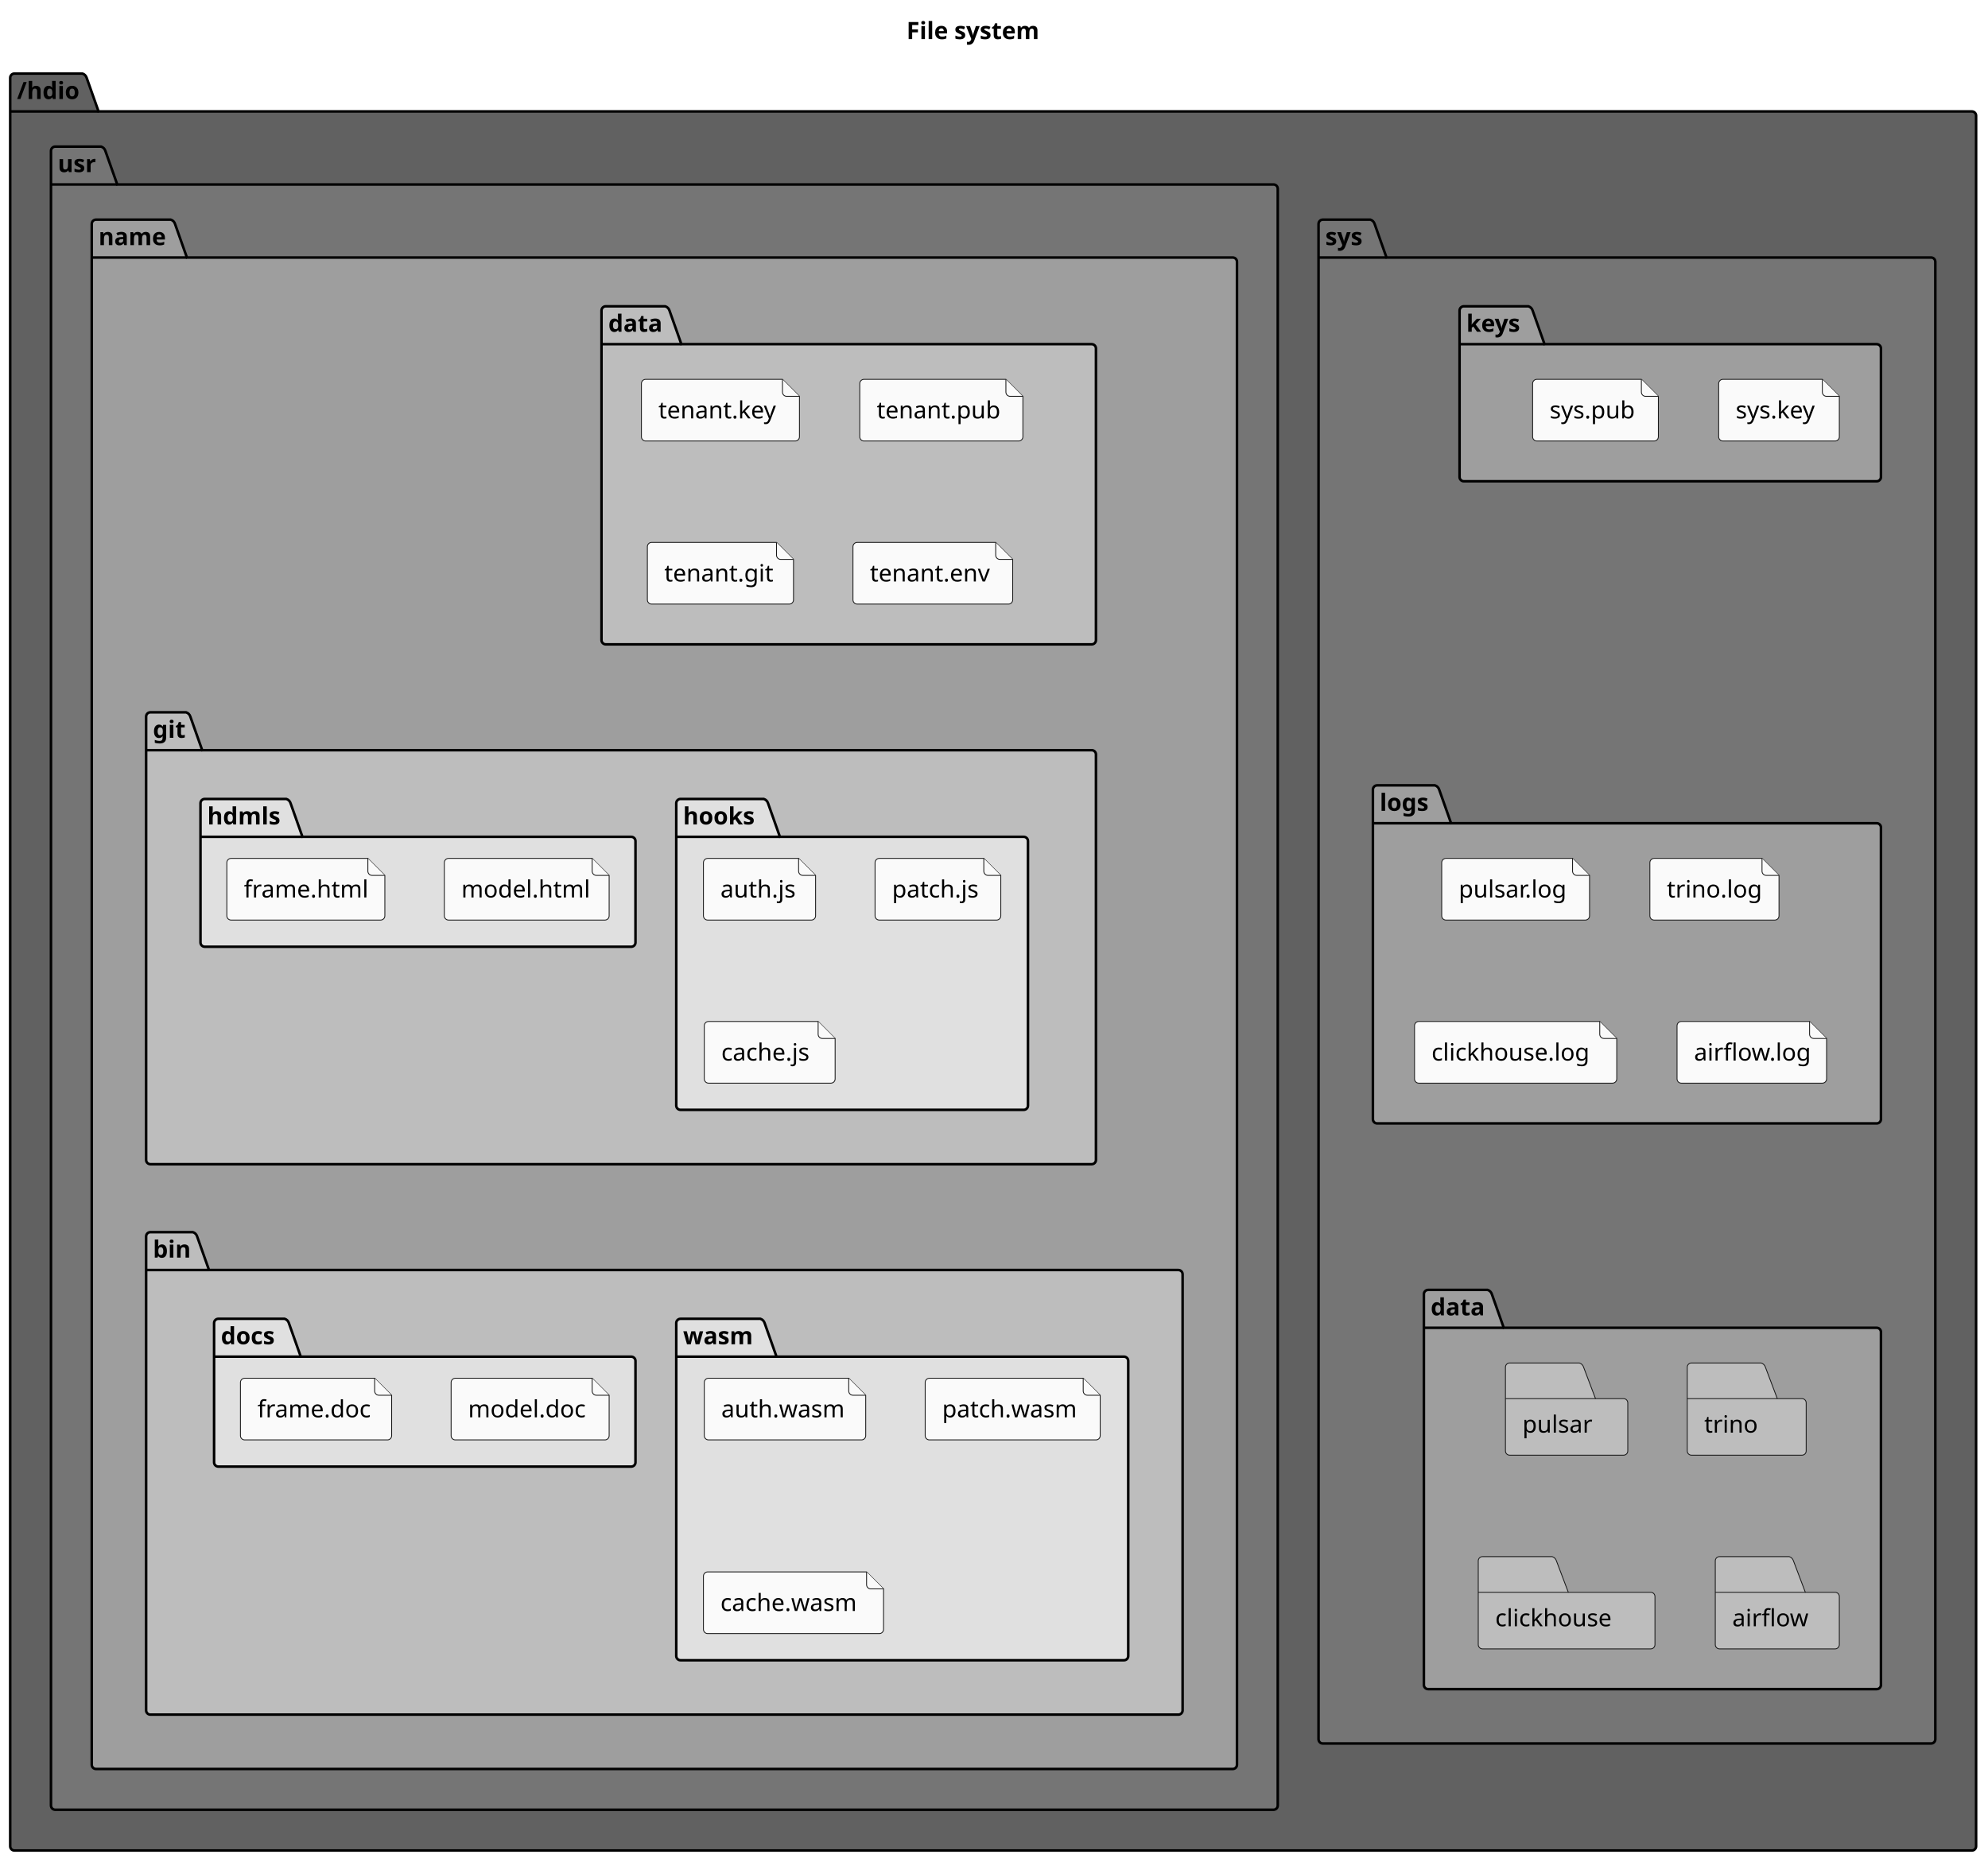
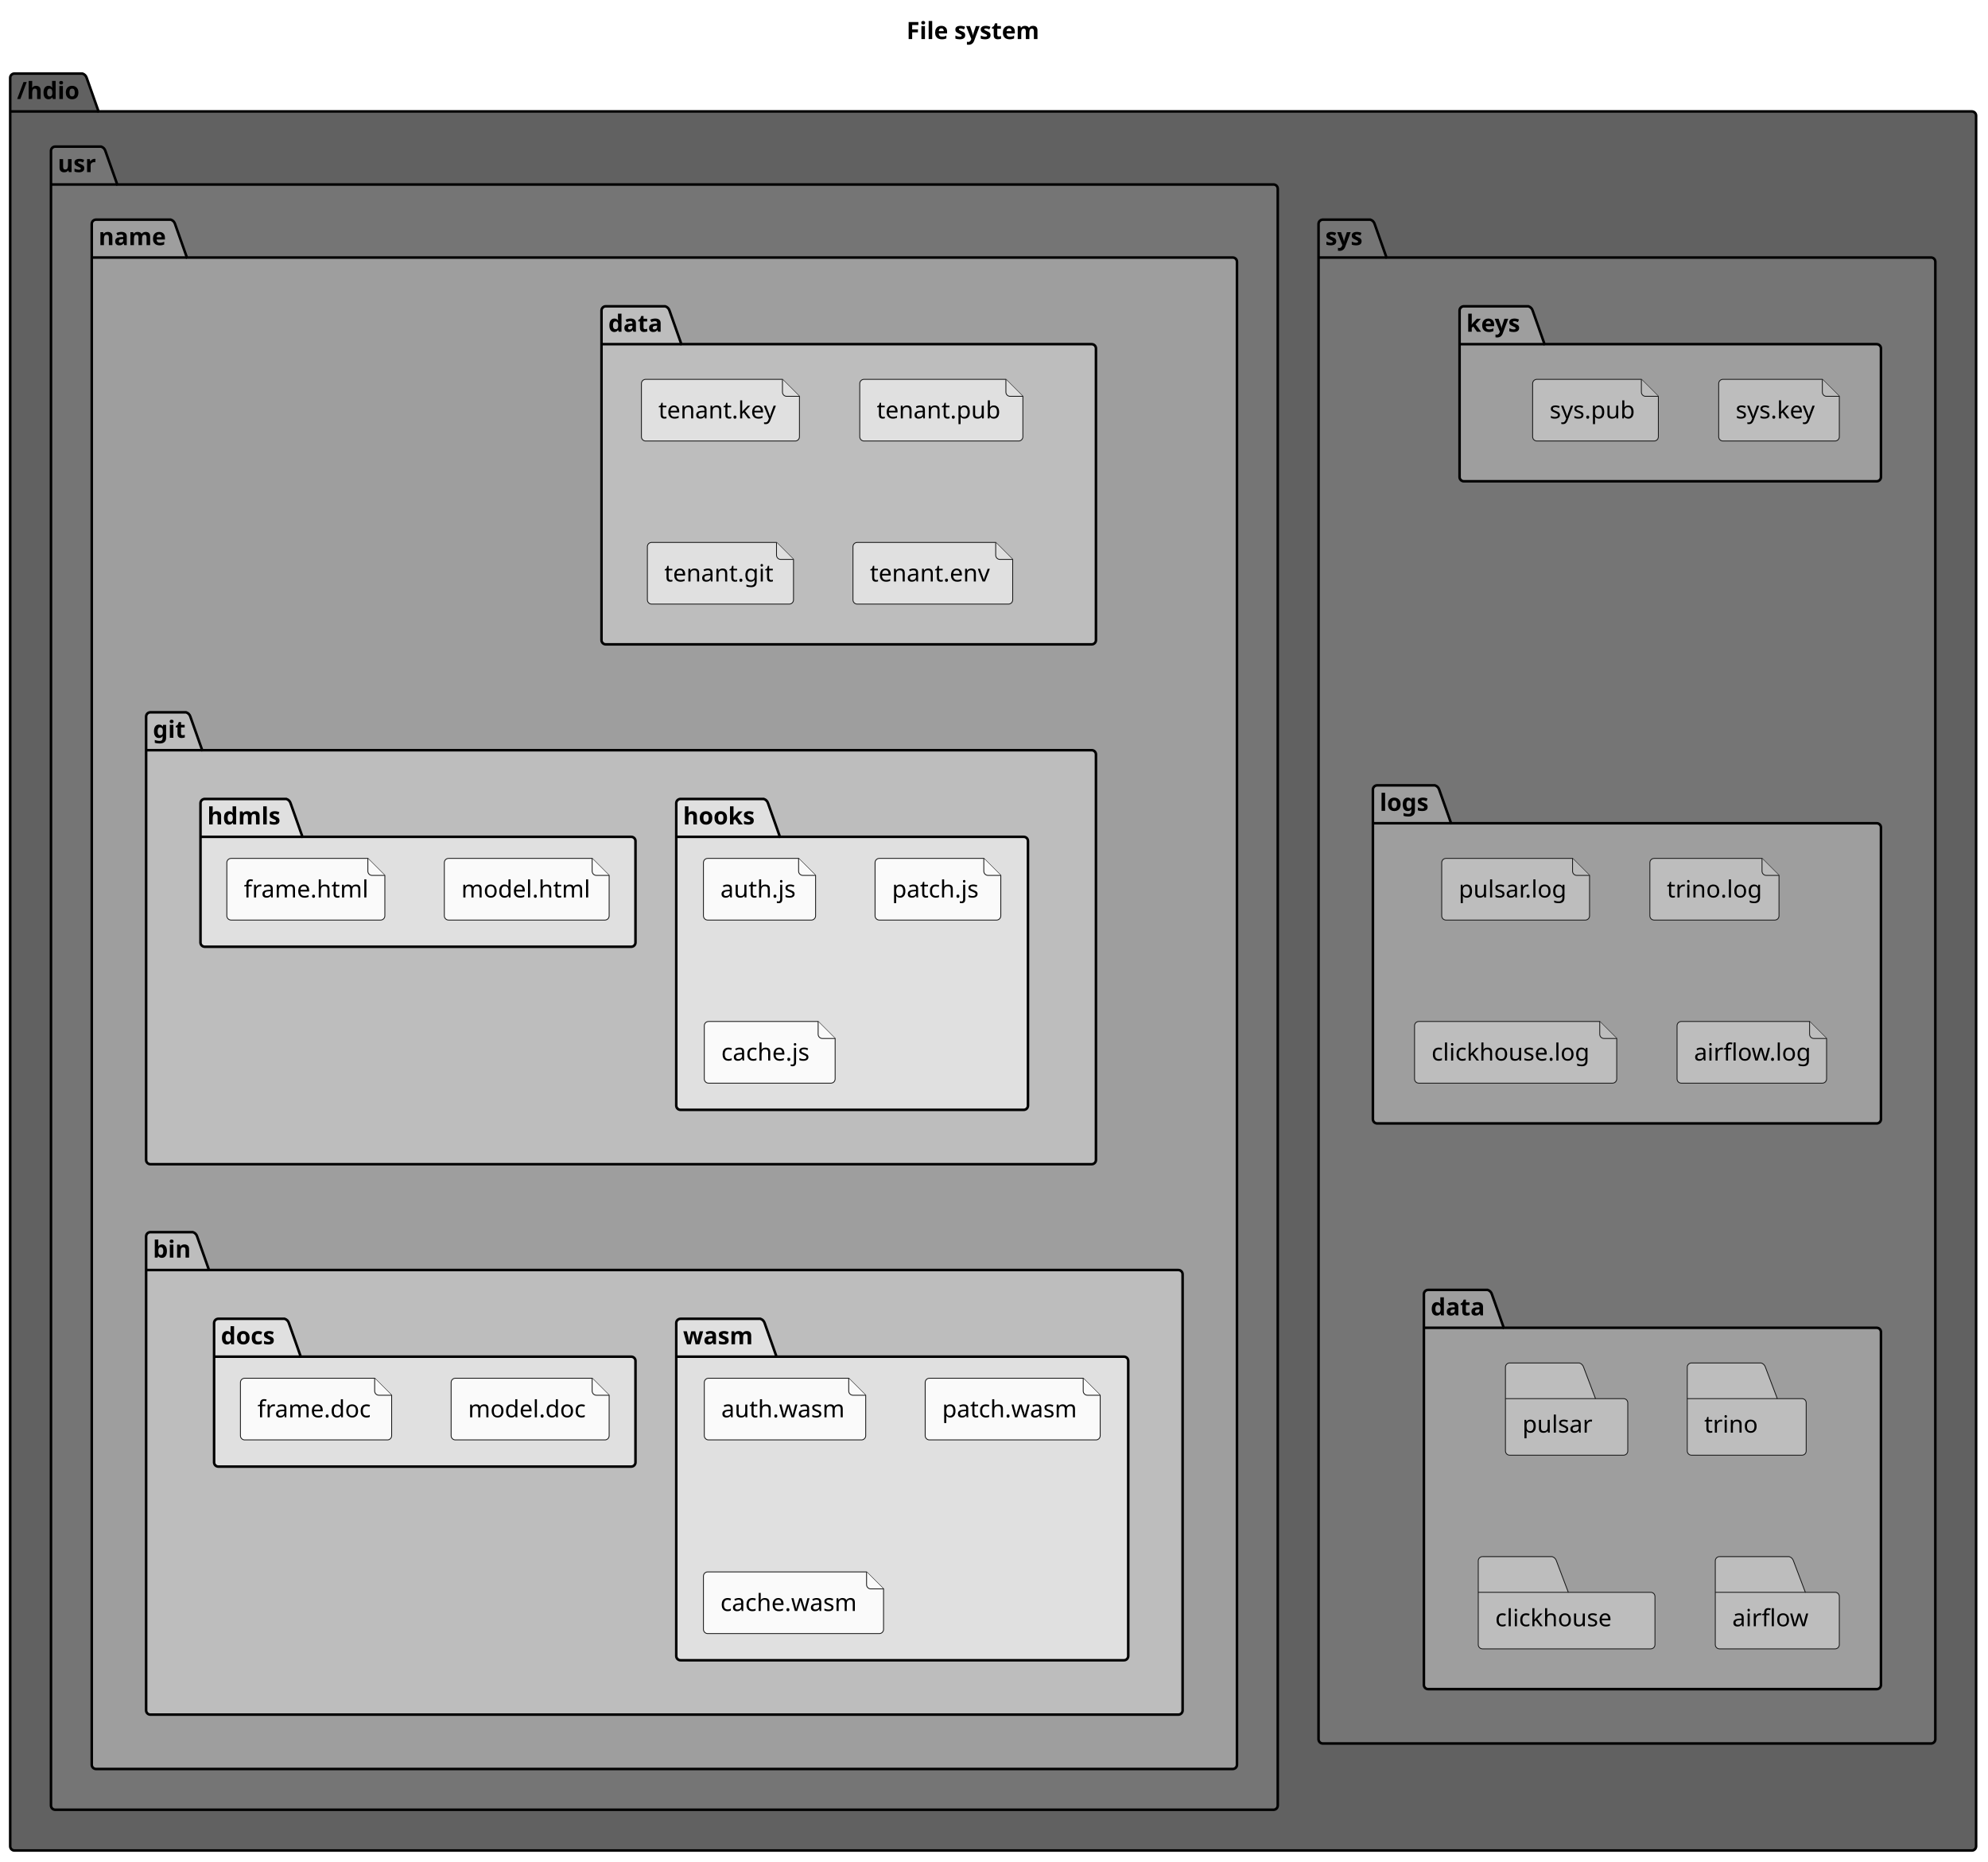
<svg xmlns="http://www.w3.org/2000/svg" contentStyleType="text/css" height="1096px" preserveAspectRatio="none" style="width:1170px;height:1096px;background:#FFFFFF;" version="1.1" viewBox="0 0 1170 1096" width="1170px" zoomAndPan="magnify">
  <defs />
  <g>
    <text fill="#000000" font-family="sans-serif" font-size="14" font-weight="bold" lengthAdjust="spacing" textLength="89" x="533.5" y="22.995">File system</text>
    <g id="cluster_hdio">
      <path d="M8.5,43.297 L48.5,43.297 A3.75,3.75 0 0 1 51,45.797 L58,65.594 L1160.5,65.594 A2.5,2.5 0 0 1 1163,68.094 L1163,1086.797 A2.5,2.5 0 0 1 1160.5,1089.297 L8.5,1089.297 A2.5,2.5 0 0 1 6,1086.797 L6,45.797 A2.5,2.5 0 0 1 8.5,43.297 " fill="#616161" style="stroke:#000000;stroke-width:1.5;" />
      <line style="stroke:#000000;stroke-width:1.5;" x1="6" x2="58" y1="65.594" y2="65.594" />
      <text fill="#000000" font-family="sans-serif" font-size="14" font-weight="bold" lengthAdjust="spacing" textLength="39" x="10" y="58.292">/hdio</text>
    </g>
    <g id="cluster_sys">
      <path d="M778.5,129.297 L806.5,129.297 A3.75,3.75 0 0 1 809,131.797 L816,151.594 L1136.5,151.594 A2.5,2.5 0 0 1 1139,154.094 L1139,1023.797 A2.5,2.5 0 0 1 1136.5,1026.297 L778.5,1026.297 A2.5,2.5 0 0 1 776,1023.797 L776,131.797 A2.5,2.5 0 0 1 778.5,129.297 " fill="#757575" style="stroke:#000000;stroke-width:1.5;" />
      <line style="stroke:#000000;stroke-width:1.5;" x1="776" x2="816" y1="151.594" y2="151.594" />
      <text fill="#000000" font-family="sans-serif" font-size="14" font-weight="bold" lengthAdjust="spacing" textLength="27" x="780" y="144.292">sys</text>
    </g>
    <g id="cluster_sys_keys">
      <path d="M861.5,180.297 L899.5,180.297 A3.75,3.75 0 0 1 902,182.797 L909,202.594 L1104.5,202.594 A2.5,2.5 0 0 1 1107,205.094 L1107,280.797 A2.5,2.5 0 0 1 1104.5,283.297 L861.5,283.297 A2.5,2.5 0 0 1 859,280.797 L859,182.797 A2.5,2.5 0 0 1 861.5,180.297 " fill="#9E9E9E" style="stroke:#000000;stroke-width:1.5;" />
      <line style="stroke:#000000;stroke-width:1.5;" x1="859" x2="909" y1="202.594" y2="202.594" />
      <text fill="#000000" font-family="sans-serif" font-size="14" font-weight="bold" lengthAdjust="spacing" textLength="37" x="863" y="195.292">keys</text>
    </g>
    <g id="cluster_sys_logs">
      <path d="M810.5,462.297 L844.5,462.297 A3.75,3.75 0 0 1 847,464.797 L854,484.594 L1104.5,484.594 A2.5,2.5 0 0 1 1107,487.094 L1107,658.797 A2.5,2.5 0 0 1 1104.5,661.297 L810.5,661.297 A2.5,2.5 0 0 1 808,658.797 L808,464.797 A2.5,2.5 0 0 1 810.5,462.297 " fill="#9E9E9E" style="stroke:#000000;stroke-width:1.5;" />
      <line style="stroke:#000000;stroke-width:1.5;" x1="808" x2="854" y1="484.594" y2="484.594" />
      <text fill="#000000" font-family="sans-serif" font-size="14" font-weight="bold" lengthAdjust="spacing" textLength="33" x="812" y="477.292">logs</text>
    </g>
    <g id="cluster_sys_data">
      <path d="M840.5,759.297 L875.5,759.297 A3.75,3.75 0 0 1 878,761.797 L885,781.594 L1104.5,781.594 A2.5,2.5 0 0 1 1107,784.094 L1107,991.797 A2.5,2.5 0 0 1 1104.5,994.297 L840.5,994.297 A2.5,2.5 0 0 1 838,991.797 L838,761.797 A2.5,2.5 0 0 1 840.5,759.297 " fill="#9E9E9E" style="stroke:#000000;stroke-width:1.5;" />
      <line style="stroke:#000000;stroke-width:1.5;" x1="838" x2="885" y1="781.594" y2="781.594" />
      <text fill="#000000" font-family="sans-serif" font-size="14" font-weight="bold" lengthAdjust="spacing" textLength="34" x="842" y="774.292">data</text>
    </g>
    <g id="cluster_usr">
      <path d="M32.5,86.297 L59.5,86.297 A3.75,3.75 0 0 1 62,88.797 L69,108.594 L749.5,108.594 A2.5,2.5 0 0 1 752,111.094 L752,1062.797 A2.5,2.5 0 0 1 749.5,1065.297 L32.5,1065.297 A2.5,2.5 0 0 1 30,1062.797 L30,88.797 A2.5,2.5 0 0 1 32.5,86.297 " fill="#757575" style="stroke:#000000;stroke-width:1.5;" />
      <line style="stroke:#000000;stroke-width:1.5;" x1="30" x2="69" y1="108.594" y2="108.594" />
      <text fill="#000000" font-family="sans-serif" font-size="14" font-weight="bold" lengthAdjust="spacing" textLength="26" x="34" y="101.292">usr</text>
    </g>
    <g id="cluster_name">
      <path d="M56.5,129.297 L100.5,129.297 A3.75,3.75 0 0 1 103,131.797 L110,151.594 L725.5,151.594 A2.5,2.5 0 0 1 728,154.094 L728,1038.797 A2.5,2.5 0 0 1 725.5,1041.297 L56.5,1041.297 A2.5,2.5 0 0 1 54,1038.797 L54,131.797 A2.5,2.5 0 0 1 56.5,129.297 " fill="#9E9E9E" style="stroke:#000000;stroke-width:1.5;" />
      <line style="stroke:#000000;stroke-width:1.5;" x1="54" x2="110" y1="151.594" y2="151.594" />
      <text fill="#000000" font-family="sans-serif" font-size="14" font-weight="bold" lengthAdjust="spacing" textLength="43" x="58" y="144.292">name</text>
    </g>
    <g id="cluster_usr_data">
      <path d="M356.5,180.297 L391.5,180.297 A3.75,3.75 0 0 1 394,182.797 L401,202.594 L642.5,202.594 A2.5,2.5 0 0 1 645,205.094 L645,376.797 A2.5,2.5 0 0 1 642.5,379.297 L356.5,379.297 A2.5,2.5 0 0 1 354,376.797 L354,182.797 A2.5,2.5 0 0 1 356.5,180.297 " fill="#BDBDBD" style="stroke:#000000;stroke-width:1.5;" />
      <line style="stroke:#000000;stroke-width:1.5;" x1="354" x2="401" y1="202.594" y2="202.594" />
      <text fill="#000000" font-family="sans-serif" font-size="14" font-weight="bold" lengthAdjust="spacing" textLength="34" x="358" y="195.292">data</text>
    </g>
    <g id="cluster_usr_git">
      <path d="M88.5,419.297 L109.5,419.297 A3.75,3.75 0 0 1 112,421.797 L119,441.594 L642.5,441.594 A2.5,2.5 0 0 1 645,444.094 L645,682.797 A2.5,2.5 0 0 1 642.5,685.297 L88.5,685.297 A2.5,2.5 0 0 1 86,682.797 L86,421.797 A2.5,2.5 0 0 1 88.5,419.297 " fill="#BDBDBD" style="stroke:#000000;stroke-width:1.5;" />
      <line style="stroke:#000000;stroke-width:1.5;" x1="86" x2="119" y1="441.594" y2="441.594" />
      <text fill="#000000" font-family="sans-serif" font-size="14" font-weight="bold" lengthAdjust="spacing" textLength="20" x="90" y="434.292">git</text>
    </g>
    <g id="cluster_hooks">
      <path d="M400.5,470.297 L449.5,470.297 A3.75,3.75 0 0 1 452,472.797 L459,492.594 L602.5,492.594 A2.5,2.5 0 0 1 605,495.094 L605,650.797 A2.5,2.5 0 0 1 602.5,653.297 L400.5,653.297 A2.5,2.5 0 0 1 398,650.797 L398,472.797 A2.5,2.5 0 0 1 400.5,470.297 " fill="#E0E0E0" style="stroke:#000000;stroke-width:1.5;" />
      <line style="stroke:#000000;stroke-width:1.5;" x1="398" x2="459" y1="492.594" y2="492.594" />
      <text fill="#000000" font-family="sans-serif" font-size="14" font-weight="bold" lengthAdjust="spacing" textLength="48" x="402" y="485.292">hooks</text>
    </g>
    <g id="cluster_hdmls">
      <path d="M120.5,470.297 L168.5,470.297 A3.75,3.75 0 0 1 171,472.797 L178,492.594 L371.5,492.594 A2.5,2.5 0 0 1 374,495.094 L374,554.797 A2.5,2.5 0 0 1 371.5,557.297 L120.5,557.297 A2.5,2.5 0 0 1 118,554.797 L118,472.797 A2.5,2.5 0 0 1 120.5,470.297 " fill="#E0E0E0" style="stroke:#000000;stroke-width:1.5;" />
      <line style="stroke:#000000;stroke-width:1.5;" x1="118" x2="178" y1="492.594" y2="492.594" />
      <text fill="#000000" font-family="sans-serif" font-size="14" font-weight="bold" lengthAdjust="spacing" textLength="47" x="122" y="485.292">hdmls</text>
    </g>
    <g id="cluster_usr_bin">
      <path d="M88.5,725.297 L113.5,725.297 A3.75,3.75 0 0 1 116,727.797 L123,747.594 L693.5,747.594 A2.5,2.5 0 0 1 696,750.094 L696,1006.797 A2.5,2.5 0 0 1 693.5,1009.297 L88.5,1009.297 A2.5,2.5 0 0 1 86,1006.797 L86,727.797 A2.5,2.5 0 0 1 88.5,725.297 " fill="#BDBDBD" style="stroke:#000000;stroke-width:1.5;" />
      <line style="stroke:#000000;stroke-width:1.5;" x1="86" x2="123" y1="747.594" y2="747.594" />
      <text fill="#000000" font-family="sans-serif" font-size="14" font-weight="bold" lengthAdjust="spacing" textLength="24" x="90" y="740.292">bin</text>
    </g>
    <g id="cluster_wasm">
      <path d="M400.5,776.297 L447.5,776.297 A3.75,3.75 0 0 1 450,778.797 L457,798.594 L661.5,798.594 A2.5,2.5 0 0 1 664,801.094 L664,974.797 A2.5,2.5 0 0 1 661.5,977.297 L400.5,977.297 A2.5,2.5 0 0 1 398,974.797 L398,778.797 A2.5,2.5 0 0 1 400.5,776.297 " fill="#E0E0E0" style="stroke:#000000;stroke-width:1.5;" />
      <line style="stroke:#000000;stroke-width:1.5;" x1="398" x2="457" y1="798.594" y2="798.594" />
      <text fill="#000000" font-family="sans-serif" font-size="14" font-weight="bold" lengthAdjust="spacing" textLength="46" x="402" y="791.292">wasm</text>
    </g>
    <g id="cluster_docs">
      <path d="M128.5,776.297 L167.5,776.297 A3.75,3.75 0 0 1 170,778.797 L177,798.594 L371.5,798.594 A2.5,2.5 0 0 1 374,801.094 L374,860.797 A2.5,2.5 0 0 1 371.5,863.297 L128.5,863.297 A2.5,2.5 0 0 1 126,860.797 L126,778.797 A2.5,2.5 0 0 1 128.5,776.297 " fill="#E0E0E0" style="stroke:#000000;stroke-width:1.5;" />
      <line style="stroke:#000000;stroke-width:1.5;" x1="126" x2="177" y1="798.594" y2="798.594" />
      <text fill="#000000" font-family="sans-serif" font-size="14" font-weight="bold" lengthAdjust="spacing" textLength="38" x="130" y="791.292">docs</text>
    </g>
    <g id="elem_sys_key">
-       <path d="M1011.5,225.797 L1011.5,257.094 A2.5,2.5 0 0 0 1014,259.594 L1080,259.594 A2.5,2.5 0 0 0 1082.5,257.094 L1082.5,233.297 L1072.5,223.297 L1014,223.297 A2.5,2.5 0 0 0 1011.5,225.797 " fill="#FAFAFA" style="stroke:#181818;stroke-width:0.5;" />
-       <path d="M1072.5,223.297 L1072.5,230.797 A2.5,2.5 0 0 0 1075,233.297 L1082.5,233.297 " fill="#FAFAFA" style="stroke:#181818;stroke-width:0.5;" />
+       <path d="M1011.5,225.797 L1011.5,257.094 A2.5,2.5 0 0 0 1014,259.594 L1080,259.594 A2.5,2.5 0 0 0 1082.5,257.094 L1082.5,233.297 L1072.5,223.297 L1014,223.297 A2.5,2.5 0 0 0 1011.5,225.797 " fill="#BDBDBD" style="stroke:#181818;stroke-width:0.5;" />
+       <path d="M1072.5,223.297 L1072.5,230.797 A2.5,2.5 0 0 0 1075,233.297 L1082.5,233.297 " fill="#BDBDBD" style="stroke:#181818;stroke-width:0.5;" />
      <text fill="#000000" font-family="sans-serif" font-size="14" lengthAdjust="spacing" textLength="51" x="1021.5" y="246.292">sys.key</text>
    </g>
    <g id="elem_sys_pub">
-       <path d="M902,225.797 L902,257.094 A2.5,2.5 0 0 0 904.5,259.594 L973.5,259.594 A2.5,2.5 0 0 0 976,257.094 L976,233.297 L966,223.297 L904.5,223.297 A2.5,2.5 0 0 0 902,225.797 " fill="#FAFAFA" style="stroke:#181818;stroke-width:0.5;" />
-       <path d="M966,223.297 L966,230.797 A2.5,2.5 0 0 0 968.5,233.297 L976,233.297 " fill="#FAFAFA" style="stroke:#181818;stroke-width:0.5;" />
+       <path d="M902,225.797 L902,257.094 A2.5,2.5 0 0 0 904.5,259.594 L973.5,259.594 A2.5,2.5 0 0 0 976,257.094 L976,233.297 L966,223.297 L904.5,223.297 A2.5,2.5 0 0 0 902,225.797 " fill="#BDBDBD" style="stroke:#181818;stroke-width:0.5;" />
+       <path d="M966,223.297 L966,230.797 A2.5,2.5 0 0 0 968.5,233.297 L976,233.297 " fill="#BDBDBD" style="stroke:#181818;stroke-width:0.5;" />
      <text fill="#000000" font-family="sans-serif" font-size="14" lengthAdjust="spacing" textLength="54" x="912" y="246.292">sys.pub</text>
    </g>
    <g id="elem_pulsar_log">
-       <path d="M848.5,507.797 L848.5,539.094 A2.5,2.5 0 0 0 851,541.594 L933,541.594 A2.5,2.5 0 0 0 935.5,539.094 L935.5,515.297 L925.5,505.297 L851,505.297 A2.5,2.5 0 0 0 848.5,507.797 " fill="#FAFAFA" style="stroke:#181818;stroke-width:0.5;" />
-       <path d="M925.5,505.297 L925.5,512.797 A2.5,2.5 0 0 0 928,515.297 L935.5,515.297 " fill="#FAFAFA" style="stroke:#181818;stroke-width:0.5;" />
+       <path d="M848.5,507.797 L848.5,539.094 A2.5,2.5 0 0 0 851,541.594 L933,541.594 A2.5,2.5 0 0 0 935.5,539.094 L935.5,515.297 L925.5,505.297 L851,505.297 A2.5,2.5 0 0 0 848.5,507.797 " fill="#BDBDBD" style="stroke:#181818;stroke-width:0.5;" />
+       <path d="M925.5,505.297 L925.5,512.797 A2.5,2.5 0 0 0 928,515.297 L935.5,515.297 " fill="#BDBDBD" style="stroke:#181818;stroke-width:0.5;" />
      <text fill="#000000" font-family="sans-serif" font-size="14" lengthAdjust="spacing" textLength="67" x="858.5" y="528.292">pulsar.log</text>
    </g>
    <g id="elem_trino_log">
-       <path d="M971,507.797 L971,539.094 A2.5,2.5 0 0 0 973.5,541.594 L1044.5,541.594 A2.5,2.5 0 0 0 1047,539.094 L1047,515.297 L1037,505.297 L973.5,505.297 A2.5,2.5 0 0 0 971,507.797 " fill="#FAFAFA" style="stroke:#181818;stroke-width:0.5;" />
-       <path d="M1037,505.297 L1037,512.797 A2.5,2.5 0 0 0 1039.5,515.297 L1047,515.297 " fill="#FAFAFA" style="stroke:#181818;stroke-width:0.5;" />
+       <path d="M971,507.797 L971,539.094 A2.5,2.5 0 0 0 973.5,541.594 L1044.5,541.594 A2.5,2.5 0 0 0 1047,539.094 L1047,515.297 L1037,505.297 L973.5,505.297 A2.5,2.5 0 0 0 971,507.797 " fill="#BDBDBD" style="stroke:#181818;stroke-width:0.5;" />
+       <path d="M1037,505.297 L1037,512.797 A2.5,2.5 0 0 0 1039.5,515.297 L1047,515.297 " fill="#BDBDBD" style="stroke:#181818;stroke-width:0.5;" />
      <text fill="#000000" font-family="sans-serif" font-size="14" lengthAdjust="spacing" textLength="56" x="981" y="528.292">trino.log</text>
    </g>
    <g id="elem_clickhouse_log">
-       <path d="M832.5,603.797 L832.5,635.094 A2.5,2.5 0 0 0 835,637.594 L949,637.594 A2.5,2.5 0 0 0 951.5,635.094 L951.5,611.297 L941.5,601.297 L835,601.297 A2.5,2.5 0 0 0 832.5,603.797 " fill="#FAFAFA" style="stroke:#181818;stroke-width:0.5;" />
-       <path d="M941.5,601.297 L941.5,608.797 A2.5,2.5 0 0 0 944,611.297 L951.5,611.297 " fill="#FAFAFA" style="stroke:#181818;stroke-width:0.5;" />
+       <path d="M832.5,603.797 L832.5,635.094 A2.5,2.5 0 0 0 835,637.594 L949,637.594 A2.5,2.5 0 0 0 951.5,635.094 L951.5,611.297 L941.5,601.297 L835,601.297 A2.5,2.5 0 0 0 832.5,603.797 " fill="#BDBDBD" style="stroke:#181818;stroke-width:0.5;" />
+       <path d="M941.5,601.297 L941.5,608.797 A2.5,2.5 0 0 0 944,611.297 L951.5,611.297 " fill="#BDBDBD" style="stroke:#181818;stroke-width:0.5;" />
      <text fill="#000000" font-family="sans-serif" font-size="14" lengthAdjust="spacing" textLength="99" x="842.5" y="624.292">clickhouse.log</text>
    </g>
    <g id="elem_airflow.log">
-       <path d="M987,603.797 L987,635.094 A2.5,2.5 0 0 0 989.5,637.594 L1072.5,637.594 A2.5,2.5 0 0 0 1075,635.094 L1075,611.297 L1065,601.297 L989.5,601.297 A2.5,2.5 0 0 0 987,603.797 " fill="#FAFAFA" style="stroke:#181818;stroke-width:0.5;" />
-       <path d="M1065,601.297 L1065,608.797 A2.5,2.5 0 0 0 1067.5,611.297 L1075,611.297 " fill="#FAFAFA" style="stroke:#181818;stroke-width:0.5;" />
+       <path d="M987,603.797 L987,635.094 A2.5,2.5 0 0 0 989.5,637.594 L1072.5,637.594 A2.5,2.5 0 0 0 1075,635.094 L1075,611.297 L1065,601.297 L989.5,601.297 A2.5,2.5 0 0 0 987,603.797 " fill="#BDBDBD" style="stroke:#181818;stroke-width:0.5;" />
+       <path d="M1065,601.297 L1065,608.797 A2.5,2.5 0 0 0 1067.5,611.297 L1075,611.297 " fill="#BDBDBD" style="stroke:#181818;stroke-width:0.5;" />
      <text fill="#000000" font-family="sans-serif" font-size="14" lengthAdjust="spacing" textLength="68" x="997" y="624.292">airflow.log</text>
    </g>
    <g id="elem_pulsar_data">
      <path d="M888.5,802.297 L929.5,802.297 A3.75,3.75 0 0 1 932,804.797 L939,823.297 L955.5,823.297 A2.5,2.5 0 0 1 958,825.797 L958,854.094 A2.5,2.5 0 0 1 955.5,856.594 L888.5,856.594 A2.5,2.5 0 0 1 886,854.094 L886,804.797 A2.5,2.5 0 0 1 888.5,802.297 " fill="#BDBDBD" style="stroke:#181818;stroke-width:0.5;" />
      <line style="stroke:#181818;stroke-width:0.5;" x1="886" x2="939" y1="823.297" y2="823.297" />
      <text fill="#000000" font-family="sans-serif" font-size="14" lengthAdjust="spacing" textLength="42" x="896" y="843.292">pulsar</text>
    </g>
    <g id="elem_trino_data">
      <path d="M995.5,802.297 L1036.5,802.297 A3.75,3.75 0 0 1 1039,804.797 L1046,823.297 L1060.5,823.297 A2.5,2.5 0 0 1 1063,825.797 L1063,854.094 A2.5,2.5 0 0 1 1060.5,856.594 L995.5,856.594 A2.5,2.5 0 0 1 993,854.094 L993,804.797 A2.5,2.5 0 0 1 995.5,802.297 " fill="#BDBDBD" style="stroke:#181818;stroke-width:0.5;" />
      <line style="stroke:#181818;stroke-width:0.5;" x1="993" x2="1046" y1="823.297" y2="823.297" />
      <text fill="#000000" font-family="sans-serif" font-size="14" lengthAdjust="spacing" textLength="31" x="1003" y="843.292">trino</text>
    </g>
    <g id="elem_clickhouse_data">
      <path d="M872.5,916.297 L913.5,916.297 A3.75,3.75 0 0 1 916,918.797 L923,937.297 L971.5,937.297 A2.5,2.5 0 0 1 974,939.797 L974,968.094 A2.5,2.5 0 0 1 971.5,970.594 L872.5,970.594 A2.5,2.5 0 0 1 870,968.094 L870,918.797 A2.5,2.5 0 0 1 872.5,916.297 " fill="#BDBDBD" style="stroke:#181818;stroke-width:0.5;" />
      <line style="stroke:#181818;stroke-width:0.5;" x1="870" x2="923" y1="937.297" y2="937.297" />
      <text fill="#000000" font-family="sans-serif" font-size="14" lengthAdjust="spacing" textLength="74" x="880" y="957.292">clickhouse</text>
    </g>
    <g id="elem_airflow_data">
      <path d="M1012,916.297 L1053,916.297 A3.75,3.75 0 0 1 1055.5,918.797 L1062.5,937.297 L1080,937.297 A2.5,2.5 0 0 1 1082.5,939.797 L1082.5,968.094 A2.5,2.5 0 0 1 1080,970.594 L1012,970.594 A2.5,2.5 0 0 1 1009.5,968.094 L1009.5,918.797 A2.5,2.5 0 0 1 1012,916.297 " fill="#BDBDBD" style="stroke:#181818;stroke-width:0.5;" />
      <line style="stroke:#181818;stroke-width:0.5;" x1="1009.5" x2="1062.5" y1="937.297" y2="937.297" />
      <text fill="#000000" font-family="sans-serif" font-size="14" lengthAdjust="spacing" textLength="43" x="1019.5" y="957.292">airflow</text>
    </g>
    <g id="elem_key">
-       <path d="M377.5,225.797 L377.5,257.094 A2.5,2.5 0 0 0 380,259.594 L468,259.594 A2.5,2.5 0 0 0 470.5,257.094 L470.5,233.297 L460.5,223.297 L380,223.297 A2.5,2.5 0 0 0 377.5,225.797 " fill="#FAFAFA" style="stroke:#181818;stroke-width:0.5;" />
-       <path d="M460.5,223.297 L460.5,230.797 A2.5,2.5 0 0 0 463,233.297 L470.5,233.297 " fill="#FAFAFA" style="stroke:#181818;stroke-width:0.5;" />
+       <path d="M377.5,225.797 L377.5,257.094 A2.5,2.5 0 0 0 380,259.594 L468,259.594 A2.5,2.5 0 0 0 470.5,257.094 L470.5,233.297 L460.5,223.297 L380,223.297 A2.5,2.5 0 0 0 377.5,225.797 " fill="#E0E0E0" style="stroke:#181818;stroke-width:0.5;" />
+       <path d="M460.5,223.297 L460.5,230.797 A2.5,2.5 0 0 0 463,233.297 L470.5,233.297 " fill="#E0E0E0" style="stroke:#181818;stroke-width:0.5;" />
      <text fill="#000000" font-family="sans-serif" font-size="14" lengthAdjust="spacing" textLength="73" x="387.5" y="246.292">tenant.key</text>
    </g>
    <g id="elem_pub">
-       <path d="M506,225.797 L506,257.094 A2.5,2.5 0 0 0 508.5,259.594 L599.5,259.594 A2.5,2.5 0 0 0 602,257.094 L602,233.297 L592,223.297 L508.5,223.297 A2.5,2.5 0 0 0 506,225.797 " fill="#FAFAFA" style="stroke:#181818;stroke-width:0.5;" />
-       <path d="M592,223.297 L592,230.797 A2.5,2.5 0 0 0 594.5,233.297 L602,233.297 " fill="#FAFAFA" style="stroke:#181818;stroke-width:0.5;" />
+       <path d="M506,225.797 L506,257.094 A2.5,2.5 0 0 0 508.5,259.594 L599.5,259.594 A2.5,2.5 0 0 0 602,257.094 L602,233.297 L592,223.297 L508.5,223.297 A2.5,2.5 0 0 0 506,225.797 " fill="#E0E0E0" style="stroke:#181818;stroke-width:0.5;" />
+       <path d="M592,223.297 L592,230.797 A2.5,2.5 0 0 0 594.5,233.297 L602,233.297 " fill="#E0E0E0" style="stroke:#181818;stroke-width:0.5;" />
      <text fill="#000000" font-family="sans-serif" font-size="14" lengthAdjust="spacing" textLength="76" x="516" y="246.292">tenant.pub</text>
    </g>
    <g id="elem_git">
-       <path d="M381,321.797 L381,353.094 A2.5,2.5 0 0 0 383.5,355.594 L464.5,355.594 A2.5,2.5 0 0 0 467,353.094 L467,329.297 L457,319.297 L383.5,319.297 A2.5,2.5 0 0 0 381,321.797 " fill="#FAFAFA" style="stroke:#181818;stroke-width:0.5;" />
-       <path d="M457,319.297 L457,326.797 A2.5,2.5 0 0 0 459.5,329.297 L467,329.297 " fill="#FAFAFA" style="stroke:#181818;stroke-width:0.5;" />
+       <path d="M381,321.797 L381,353.094 A2.5,2.5 0 0 0 383.5,355.594 L464.5,355.594 A2.5,2.5 0 0 0 467,353.094 L467,329.297 L457,319.297 L383.5,319.297 A2.5,2.5 0 0 0 381,321.797 " fill="#E0E0E0" style="stroke:#181818;stroke-width:0.5;" />
+       <path d="M457,319.297 L457,326.797 A2.5,2.5 0 0 0 459.5,329.297 L467,329.297 " fill="#E0E0E0" style="stroke:#181818;stroke-width:0.5;" />
      <text fill="#000000" font-family="sans-serif" font-size="14" lengthAdjust="spacing" textLength="66" x="391" y="342.292">tenant.git</text>
    </g>
    <g id="elem_dotenv">
-       <path d="M502,321.797 L502,353.094 A2.5,2.5 0 0 0 504.5,355.594 L593.5,355.594 A2.5,2.5 0 0 0 596,353.094 L596,329.297 L586,319.297 L504.5,319.297 A2.5,2.5 0 0 0 502,321.797 " fill="#FAFAFA" style="stroke:#181818;stroke-width:0.5;" />
-       <path d="M586,319.297 L586,326.797 A2.5,2.5 0 0 0 588.5,329.297 L596,329.297 " fill="#FAFAFA" style="stroke:#181818;stroke-width:0.5;" />
+       <path d="M502,321.797 L502,353.094 A2.5,2.5 0 0 0 504.5,355.594 L593.5,355.594 A2.5,2.5 0 0 0 596,353.094 L596,329.297 L586,319.297 L504.5,319.297 A2.5,2.5 0 0 0 502,321.797 " fill="#E0E0E0" style="stroke:#181818;stroke-width:0.5;" />
+       <path d="M586,319.297 L586,326.797 A2.5,2.5 0 0 0 588.5,329.297 L596,329.297 " fill="#E0E0E0" style="stroke:#181818;stroke-width:0.5;" />
      <text fill="#000000" font-family="sans-serif" font-size="14" lengthAdjust="spacing" textLength="74" x="512" y="342.292">tenant.env</text>
    </g>
    <g id="elem_auth_js">
      <path d="M414,507.797 L414,539.094 A2.5,2.5 0 0 0 416.5,541.594 L477.5,541.594 A2.5,2.5 0 0 0 480,539.094 L480,515.297 L470,505.297 L416.5,505.297 A2.5,2.5 0 0 0 414,507.797 " fill="#FAFAFA" style="stroke:#181818;stroke-width:0.5;" />
      <path d="M470,505.297 L470,512.797 A2.5,2.5 0 0 0 472.5,515.297 L480,515.297 " fill="#FAFAFA" style="stroke:#181818;stroke-width:0.5;" />
      <text fill="#000000" font-family="sans-serif" font-size="14" lengthAdjust="spacing" textLength="46" x="424" y="528.292">auth.js</text>
    </g>
    <g id="elem_patch_js">
      <path d="M515,507.797 L515,539.094 A2.5,2.5 0 0 0 517.5,541.594 L586.5,541.594 A2.5,2.5 0 0 0 589,539.094 L589,515.297 L579,505.297 L517.5,505.297 A2.5,2.5 0 0 0 515,507.797 " fill="#FAFAFA" style="stroke:#181818;stroke-width:0.5;" />
      <path d="M579,505.297 L579,512.797 A2.5,2.5 0 0 0 581.5,515.297 L589,515.297 " fill="#FAFAFA" style="stroke:#181818;stroke-width:0.5;" />
      <text fill="#000000" font-family="sans-serif" font-size="14" lengthAdjust="spacing" textLength="54" x="525" y="528.292">patch.js</text>
    </g>
    <g id="elem_cache_js">
      <path d="M414.5,603.797 L414.5,635.094 A2.5,2.5 0 0 0 417,637.594 L489,637.594 A2.5,2.5 0 0 0 491.5,635.094 L491.5,611.297 L481.5,601.297 L417,601.297 A2.5,2.5 0 0 0 414.5,603.797 " fill="#FAFAFA" style="stroke:#181818;stroke-width:0.5;" />
      <path d="M481.5,601.297 L481.5,608.797 A2.5,2.5 0 0 0 484,611.297 L491.5,611.297 " fill="#FAFAFA" style="stroke:#181818;stroke-width:0.5;" />
      <text fill="#000000" font-family="sans-serif" font-size="14" lengthAdjust="spacing" textLength="57" x="424.5" y="624.292">cache.js</text>
    </g>
    <g id="elem_model_html">
      <path d="M261.5,507.797 L261.5,539.094 A2.5,2.5 0 0 0 264,541.594 L356,541.594 A2.5,2.5 0 0 0 358.5,539.094 L358.5,515.297 L348.5,505.297 L264,505.297 A2.5,2.5 0 0 0 261.5,507.797 " fill="#FAFAFA" style="stroke:#181818;stroke-width:0.5;" />
      <path d="M348.5,505.297 L348.5,512.797 A2.5,2.5 0 0 0 351,515.297 L358.5,515.297 " fill="#FAFAFA" style="stroke:#181818;stroke-width:0.5;" />
      <text fill="#000000" font-family="sans-serif" font-size="14" lengthAdjust="spacing" textLength="77" x="271.5" y="528.292">model.html</text>
    </g>
    <g id="elem_frame_html">
      <path d="M133.5,507.797 L133.5,539.094 A2.5,2.5 0 0 0 136,541.594 L224,541.594 A2.5,2.5 0 0 0 226.5,539.094 L226.5,515.297 L216.5,505.297 L136,505.297 A2.5,2.5 0 0 0 133.5,507.797 " fill="#FAFAFA" style="stroke:#181818;stroke-width:0.5;" />
      <path d="M216.5,505.297 L216.5,512.797 A2.5,2.5 0 0 0 219,515.297 L226.5,515.297 " fill="#FAFAFA" style="stroke:#181818;stroke-width:0.5;" />
      <text fill="#000000" font-family="sans-serif" font-size="14" lengthAdjust="spacing" textLength="73" x="143.5" y="528.292">frame.html</text>
    </g>
    <g id="elem_auth_wasm">
      <path d="M414.5,813.797 L414.5,845.094 A2.5,2.5 0 0 0 417,847.594 L507,847.594 A2.5,2.5 0 0 0 509.5,845.094 L509.5,821.297 L499.5,811.297 L417,811.297 A2.5,2.5 0 0 0 414.5,813.797 " fill="#FAFAFA" style="stroke:#181818;stroke-width:0.5;" />
      <path d="M499.5,811.297 L499.5,818.797 A2.5,2.5 0 0 0 502,821.297 L509.5,821.297 " fill="#FAFAFA" style="stroke:#181818;stroke-width:0.5;" />
      <text fill="#000000" font-family="sans-serif" font-size="14" lengthAdjust="spacing" textLength="75" x="424.5" y="834.292">auth.wasm</text>
    </g>
    <g id="elem_patch_wasm">
      <path d="M544.5,813.797 L544.5,845.094 A2.5,2.5 0 0 0 547,847.594 L645,847.594 A2.5,2.5 0 0 0 647.5,845.094 L647.5,821.297 L637.5,811.297 L547,811.297 A2.5,2.5 0 0 0 544.5,813.797 " fill="#FAFAFA" style="stroke:#181818;stroke-width:0.5;" />
      <path d="M637.5,811.297 L637.5,818.797 A2.5,2.5 0 0 0 640,821.297 L647.5,821.297 " fill="#FAFAFA" style="stroke:#181818;stroke-width:0.5;" />
      <text fill="#000000" font-family="sans-serif" font-size="14" lengthAdjust="spacing" textLength="83" x="554.5" y="834.292">patch.wasm</text>
    </g>
    <g id="elem_cache_wasm">
      <path d="M414,927.797 L414,959.094 A2.5,2.5 0 0 0 416.5,961.594 L517.5,961.594 A2.5,2.5 0 0 0 520,959.094 L520,935.297 L510,925.297 L416.5,925.297 A2.5,2.5 0 0 0 414,927.797 " fill="#FAFAFA" style="stroke:#181818;stroke-width:0.5;" />
      <path d="M510,925.297 L510,932.797 A2.5,2.5 0 0 0 512.5,935.297 L520,935.297 " fill="#FAFAFA" style="stroke:#181818;stroke-width:0.5;" />
      <text fill="#000000" font-family="sans-serif" font-size="14" lengthAdjust="spacing" textLength="86" x="424" y="948.292">cache.wasm</text>
    </g>
    <g id="elem_model_doc">
      <path d="M265.5,813.797 L265.5,845.094 A2.5,2.5 0 0 0 268,847.594 L356,847.594 A2.5,2.5 0 0 0 358.5,845.094 L358.5,821.297 L348.5,811.297 L268,811.297 A2.5,2.5 0 0 0 265.5,813.797 " fill="#FAFAFA" style="stroke:#181818;stroke-width:0.5;" />
      <path d="M348.5,811.297 L348.5,818.797 A2.5,2.5 0 0 0 351,821.297 L358.5,821.297 " fill="#FAFAFA" style="stroke:#181818;stroke-width:0.5;" />
      <text fill="#000000" font-family="sans-serif" font-size="14" lengthAdjust="spacing" textLength="73" x="275.5" y="834.292">model.doc</text>
    </g>
    <g id="elem_frame_doc">
      <path d="M141.5,813.797 L141.5,845.094 A2.5,2.5 0 0 0 144,847.594 L228,847.594 A2.5,2.5 0 0 0 230.5,845.094 L230.5,821.297 L220.5,811.297 L144,811.297 A2.5,2.5 0 0 0 141.5,813.797 " fill="#FAFAFA" style="stroke:#181818;stroke-width:0.5;" />
      <path d="M220.5,811.297 L220.5,818.797 A2.5,2.5 0 0 0 223,821.297 L230.5,821.297 " fill="#FAFAFA" style="stroke:#181818;stroke-width:0.5;" />
      <text fill="#000000" font-family="sans-serif" font-size="14" lengthAdjust="spacing" textLength="69" x="151.5" y="834.292">frame.doc</text>
    </g>
  </g>
</svg>
